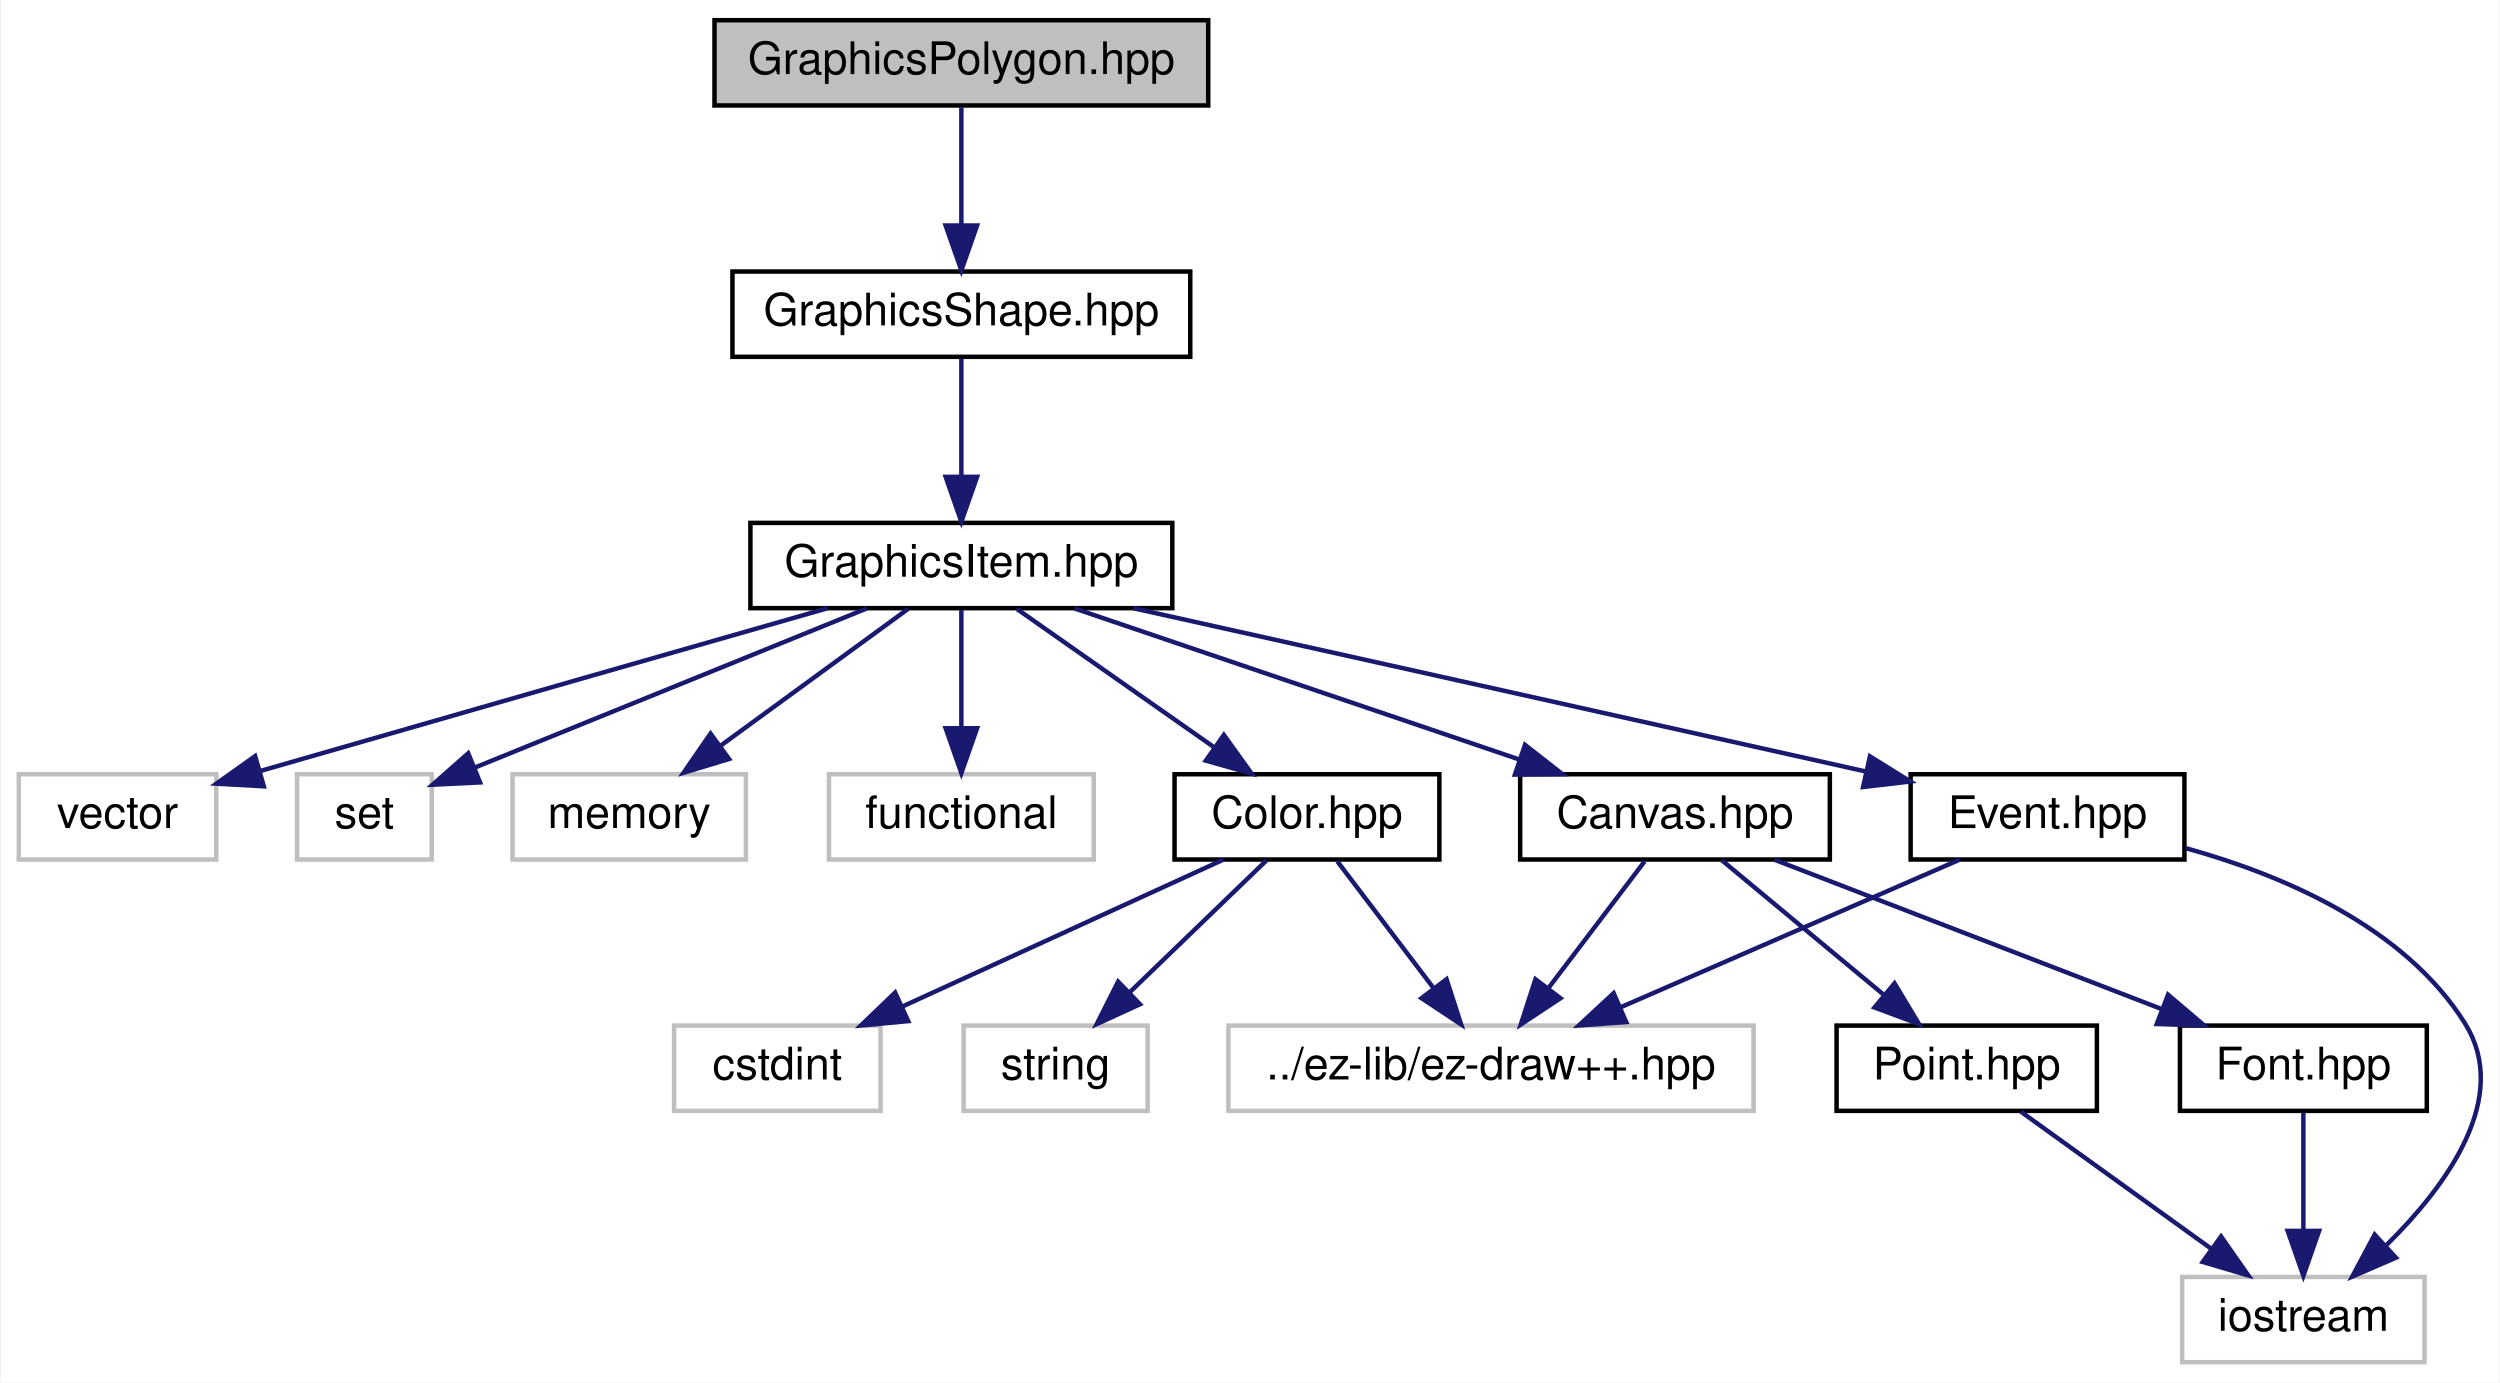
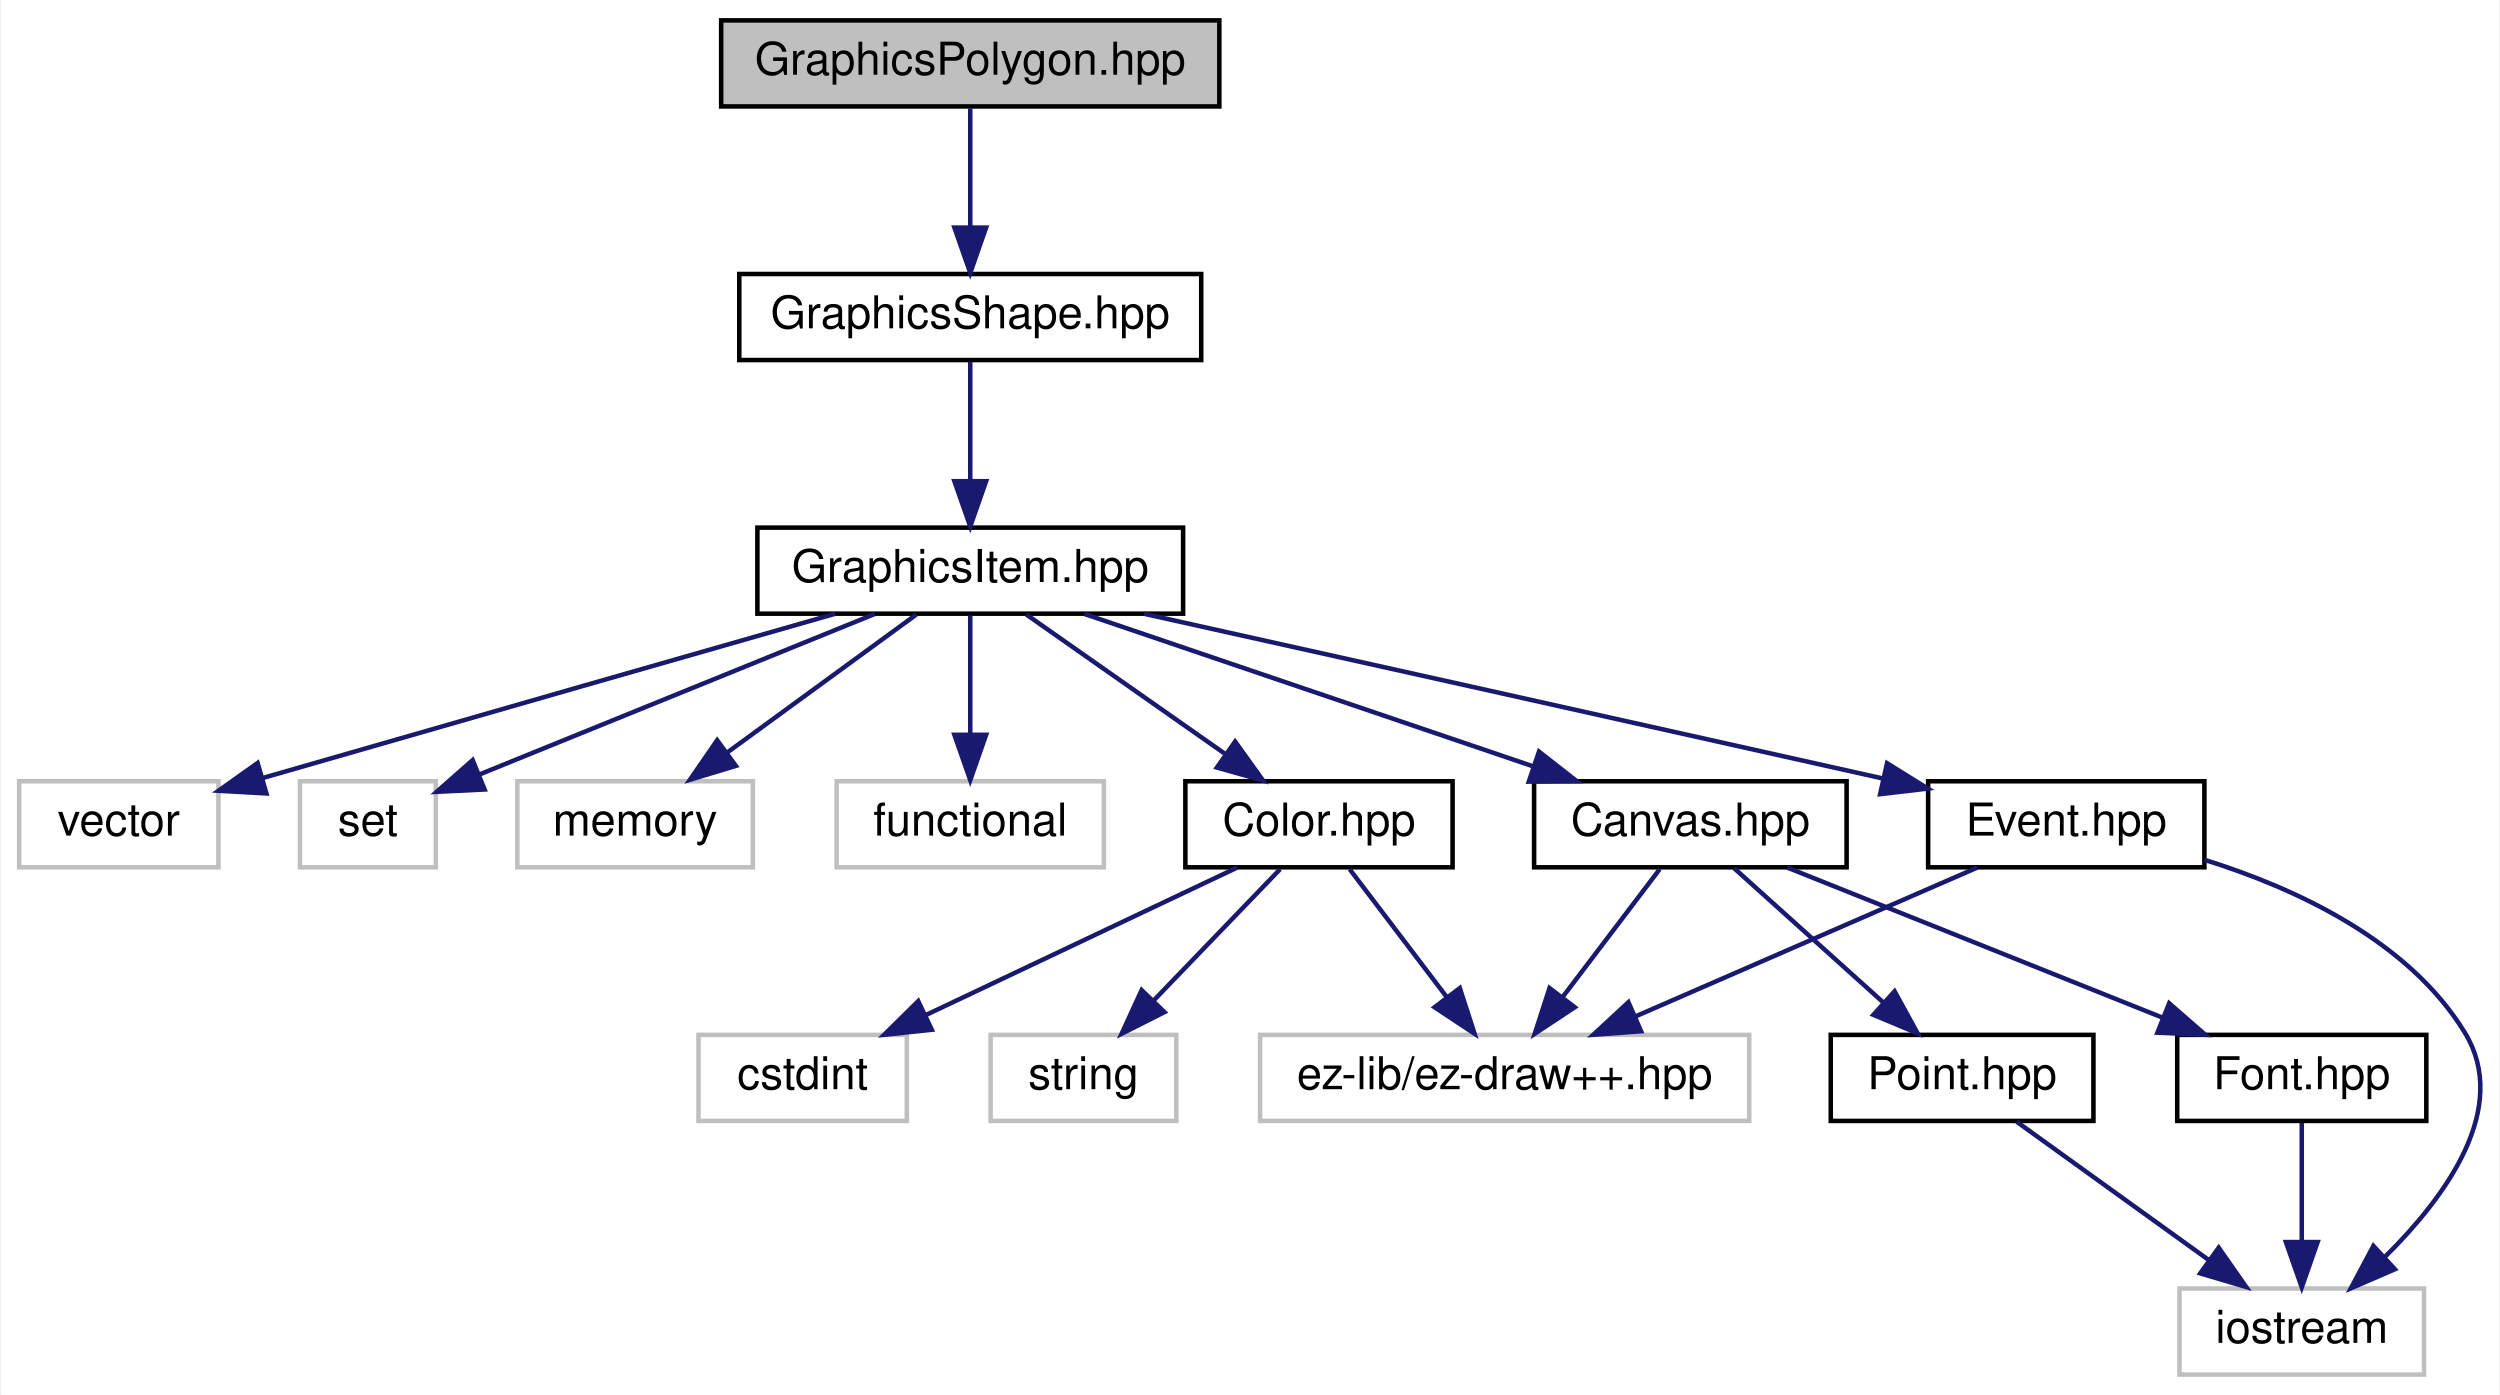
- <svg xmlns="http://www.w3.org/2000/svg" xmlns:xlink="http://www.w3.org/1999/xlink" width="557pt" height="308pt" viewBox="0.00 0.00 556.62 308.00">
+ <svg xmlns="http://www.w3.org/2000/svg" xmlns:xlink="http://www.w3.org/1999/xlink" width="552pt" height="308pt" viewBox="0.00 0.00 551.54 308.00">
  <g id="graph0" class="graph" transform="scale(1 1) rotate(0) translate(4 304)">
-     <polygon fill="white" stroke="none" points="-4,4 -4,-304 552.621,-304 552.621,4 -4,4" />
+     <polygon fill="white" stroke="none" points="-4,4 -4,-304 547.543,-304 547.543,4 -4,4" />
    <g id="node1" class="node">
      <polygon fill="#bfbfbf" stroke="black" points="155,-280.5 155,-299.5 265,-299.5 265,-280.5 155,-280.5" />
      <text text-anchor="middle" x="210" y="-287.5" font-family="Helvetica,sans-Serif" font-size="10.00">GraphicsPolygon.hpp</text>
    </g>
    <g id="node2" class="node">
      <g id="a_node2">
        <a xlink:href="_graphics_shape_8hpp.html" target="_top" xlink:title="Classe GraphicsShape. ">
          <polygon fill="white" stroke="black" points="159,-224.5 159,-243.5 261,-243.5 261,-224.5 159,-224.5" />
          <text text-anchor="middle" x="210" y="-231.5" font-family="Helvetica,sans-Serif" font-size="10.00">GraphicsShape.hpp</text>
        </a>
      </g>
    </g>
    <g id="edge1" class="edge">
      <path fill="none" stroke="midnightblue" d="M210,-280.083C210,-273.006 210,-262.861 210,-253.986" />
      <polygon fill="midnightblue" stroke="midnightblue" points="213.5,-253.751 210,-243.751 206.5,-253.751 213.5,-253.751" />
    </g>
    <g id="node3" class="node">
      <g id="a_node3">
        <a xlink:href="_graphics_item_8hpp.html" target="_top" xlink:title="Classe GraphicsItem. ">
          <polygon fill="white" stroke="black" points="163,-168.5 163,-187.5 257,-187.5 257,-168.5 163,-168.5" />
          <text text-anchor="middle" x="210" y="-175.5" font-family="Helvetica,sans-Serif" font-size="10.00">GraphicsItem.hpp</text>
        </a>
      </g>
    </g>
    <g id="edge2" class="edge">
      <path fill="none" stroke="midnightblue" d="M210,-224.083C210,-217.006 210,-206.861 210,-197.986" />
      <polygon fill="midnightblue" stroke="midnightblue" points="213.5,-197.751 210,-187.751 206.5,-197.751 213.5,-197.751" />
    </g>
    <g id="node4" class="node">
      <polygon fill="white" stroke="#bfbfbf" points="0,-112.5 0,-131.5 44,-131.5 44,-112.5 0,-112.5" />
      <text text-anchor="middle" x="22" y="-119.5" font-family="Helvetica,sans-Serif" font-size="10.00">vector</text>
    </g>
    <g id="edge3" class="edge">
      <path fill="none" stroke="midnightblue" d="M180.185,-168.487C150.511,-160.007 103.414,-146.529 53.661,-132.184" />
      <polygon fill="midnightblue" stroke="midnightblue" points="54.591,-128.81 44.013,-129.401 52.651,-135.535 54.591,-128.81" />
    </g>
    <g id="node5" class="node">
      <polygon fill="white" stroke="#bfbfbf" points="62,-112.5 62,-131.5 92,-131.5 92,-112.5 62,-112.5" />
      <text text-anchor="middle" x="77" y="-119.5" font-family="Helvetica,sans-Serif" font-size="10.00">set</text>
    </g>
    <g id="edge4" class="edge">
      <path fill="none" stroke="midnightblue" d="M188.926,-168.444C165.235,-158.825 126.81,-143.224 101.721,-133.037" />
      <polygon fill="midnightblue" stroke="midnightblue" points="102.766,-129.684 92.184,-129.165 100.133,-136.17 102.766,-129.684" />
    </g>
    <g id="node6" class="node">
      <polygon fill="white" stroke="#bfbfbf" points="110,-112.5 110,-131.5 162,-131.5 162,-112.5 110,-112.5" />
      <text text-anchor="middle" x="136" y="-119.5" font-family="Helvetica,sans-Serif" font-size="10.00">memory</text>
    </g>
    <g id="edge5" class="edge">
      <path fill="none" stroke="midnightblue" d="M198.111,-168.324C186.85,-160.107 169.713,-147.602 156.291,-137.807" />
      <polygon fill="midnightblue" stroke="midnightblue" points="158.247,-134.901 148.106,-131.834 154.12,-140.556 158.247,-134.901" />
    </g>
    <g id="node7" class="node">
      <polygon fill="white" stroke="#bfbfbf" points="180.5,-112.5 180.5,-131.5 239.5,-131.5 239.5,-112.5 180.5,-112.5" />
      <text text-anchor="middle" x="210" y="-119.5" font-family="Helvetica,sans-Serif" font-size="10.00">functional</text>
    </g>
    <g id="edge6" class="edge">
      <path fill="none" stroke="midnightblue" d="M210,-168.083C210,-161.006 210,-150.861 210,-141.986" />
      <polygon fill="midnightblue" stroke="midnightblue" points="213.5,-141.751 210,-131.751 206.5,-141.751 213.5,-141.751" />
    </g>
    <g id="node8" class="node">
      <g id="a_node8">
        <a xlink:href="_color_8hpp.html" target="_top" xlink:title="Classe Color. ">
          <polygon fill="white" stroke="black" points="257.5,-112.5 257.5,-131.5 316.5,-131.5 316.5,-112.5 257.5,-112.5" />
          <text text-anchor="middle" x="287" y="-119.5" font-family="Helvetica,sans-Serif" font-size="10.00">Color.hpp</text>
        </a>
      </g>
    </g>
    <g id="edge7" class="edge">
      <path fill="none" stroke="midnightblue" d="M222.371,-168.324C234.158,-160.058 252.132,-147.453 266.136,-137.632" />
      <polygon fill="midnightblue" stroke="midnightblue" points="268.482,-140.262 274.659,-131.655 264.462,-134.531 268.482,-140.262" />
    </g>
    <g id="node12" class="node">
      <g id="a_node12">
        <a xlink:href="_canvas_8hpp.html" target="_top" xlink:title="Canvas.hpp">
          <polygon fill="white" stroke="black" points="334.5,-112.5 334.5,-131.5 403.5,-131.5 403.5,-112.5 334.5,-112.5" />
          <text text-anchor="middle" x="369" y="-119.5" font-family="Helvetica,sans-Serif" font-size="10.00">Canvas.hpp</text>
        </a>
      </g>
    </g>
    <g id="edge11" class="edge">
      <path fill="none" stroke="midnightblue" d="M235.194,-168.444C261.943,-159.359 304.403,-144.939 334.305,-134.783" />
      <polygon fill="midnightblue" stroke="midnightblue" points="335.581,-138.046 343.924,-131.516 333.329,-131.418 335.581,-138.046" />
    </g>
    <g id="node16" class="node">
      <g id="a_node16">
        <a xlink:href="_event_8hpp.html" target="_top" xlink:title="Classe Event. ">
          <polygon fill="white" stroke="black" points="421.5,-112.5 421.5,-131.5 482.5,-131.5 482.5,-112.5 421.5,-112.5" />
          <text text-anchor="middle" x="452" y="-119.5" font-family="Helvetica,sans-Serif" font-size="10.00">Event.hpp</text>
        </a>
      </g>
    </g>
    <g id="edge17" class="edge">
      <path fill="none" stroke="midnightblue" d="M248.354,-168.481C286.927,-159.908 348.384,-146.233 411.317,-132.149" />
      <polygon fill="midnightblue" stroke="midnightblue" points="412.433,-135.486 421.427,-129.886 410.904,-128.655 412.433,-135.486" />
    </g>
    <g id="node9" class="node">
-       <polygon fill="white" stroke="#bfbfbf" points="146,-56.5 146,-75.5 192,-75.5 192,-56.5 146,-56.5" />
-       <text text-anchor="middle" x="169" y="-63.5" font-family="Helvetica,sans-Serif" font-size="10.00">cstdint</text>
+       <polygon fill="white" stroke="#bfbfbf" points="150,-56.5 150,-75.5 196,-75.5 196,-56.5 150,-56.5" />
+       <text text-anchor="middle" x="173" y="-63.5" font-family="Helvetica,sans-Serif" font-size="10.00">cstdint</text>
    </g>
    <g id="edge8" class="edge">
-       <path fill="none" stroke="midnightblue" d="M268.303,-112.444C249.056,-103.636 218.848,-89.812 196.8,-79.722" />
-       <polygon fill="midnightblue" stroke="midnightblue" points="198.16,-76.495 187.61,-75.516 195.247,-82.86 198.16,-76.495" />
+       <path fill="none" stroke="midnightblue" d="M268.936,-112.444C250.425,-103.675 221.419,-89.936 200.145,-79.858" />
+       <polygon fill="midnightblue" stroke="midnightblue" points="201.515,-76.634 190.979,-75.516 198.518,-82.96 201.515,-76.634" />
    </g>
    <g id="node10" class="node">
-       <polygon fill="white" stroke="#bfbfbf" points="210.5,-56.5 210.5,-75.5 251.5,-75.5 251.5,-56.5 210.5,-56.5" />
-       <text text-anchor="middle" x="231" y="-63.5" font-family="Helvetica,sans-Serif" font-size="10.00">string</text>
+       <polygon fill="white" stroke="#bfbfbf" points="214.5,-56.5 214.5,-75.5 255.5,-75.5 255.5,-56.5 214.5,-56.5" />
+       <text text-anchor="middle" x="235" y="-63.5" font-family="Helvetica,sans-Serif" font-size="10.00">string</text>
    </g>
    <g id="edge9" class="edge">
-       <path fill="none" stroke="midnightblue" d="M278.003,-112.324C269.806,-104.42 257.494,-92.548 247.528,-82.938" />
-       <polygon fill="midnightblue" stroke="midnightblue" points="249.789,-80.256 240.161,-75.834 244.93,-85.295 249.789,-80.256" />
+       <path fill="none" stroke="midnightblue" d="M278.413,-112.083C270.841,-104.22 259.622,-92.569 250.486,-83.081" />
+       <polygon fill="midnightblue" stroke="midnightblue" points="252.885,-80.527 243.427,-75.751 247.842,-85.382 252.885,-80.527" />
    </g>
    <g id="node11" class="node">
-       <polygon fill="white" stroke="#bfbfbf" points="269.5,-56.5 269.5,-75.5 386.5,-75.5 386.5,-56.5 269.5,-56.5" />
-       <text text-anchor="middle" x="328" y="-63.5" font-family="Helvetica,sans-Serif" font-size="10.00">../ez-lib/ez-draw++.hpp</text>
+       <polygon fill="white" stroke="#bfbfbf" points="274,-56.5 274,-75.5 382,-75.5 382,-56.5 274,-56.5" />
+       <text text-anchor="middle" x="328" y="-63.5" font-family="Helvetica,sans-Serif" font-size="10.00">ez-lib/ez-draw++.hpp</text>
    </g>
    <g id="edge10" class="edge">
      <path fill="none" stroke="midnightblue" d="M293.77,-112.083C299.562,-104.455 308.058,-93.264 315.138,-83.941" />
      <polygon fill="midnightblue" stroke="midnightblue" points="318.096,-85.832 321.356,-75.751 312.521,-81.599 318.096,-85.832" />
    </g>
    <g id="edge12" class="edge">
      <path fill="none" stroke="midnightblue" d="M362.23,-112.083C356.438,-104.455 347.942,-93.264 340.862,-83.941" />
      <polygon fill="midnightblue" stroke="midnightblue" points="343.479,-81.599 334.644,-75.751 337.904,-85.832 343.479,-81.599" />
    </g>
    <g id="node13" class="node">
      <g id="a_node13">
        <a xlink:href="_point_8hpp.html" target="_top" xlink:title="Classe point. ">
-           <polygon fill="white" stroke="black" points="405,-56.5 405,-75.5 463,-75.5 463,-56.5 405,-56.5" />
-           <text text-anchor="middle" x="434" y="-63.5" font-family="Helvetica,sans-Serif" font-size="10.00">Point.hpp</text>
+           <polygon fill="white" stroke="black" points="400,-56.5 400,-75.5 458,-75.5 458,-56.5 400,-56.5" />
+           <text text-anchor="middle" x="429" y="-63.5" font-family="Helvetica,sans-Serif" font-size="10.00">Point.hpp</text>
        </a>
      </g>
    </g>
    <g id="edge13" class="edge">
-       <path fill="none" stroke="midnightblue" d="M379.443,-112.324C389.146,-104.263 403.815,-92.076 415.5,-82.37" />
-       <polygon fill="midnightblue" stroke="midnightblue" points="417.911,-84.916 423.367,-75.834 413.438,-79.532 417.911,-84.916" />
+       <path fill="none" stroke="midnightblue" d="M378.64,-112.324C387.51,-104.341 400.875,-92.313 411.608,-82.653" />
+       <polygon fill="midnightblue" stroke="midnightblue" points="414.093,-85.125 419.185,-75.834 409.41,-79.922 414.093,-85.125" />
    </g>
    <g id="node15" class="node">
      <g id="a_node15">
        <a xlink:href="_font_8hpp.html" target="_top" xlink:title="Font.hpp">
-           <polygon fill="white" stroke="black" points="481.5,-56.5 481.5,-75.5 536.5,-75.5 536.5,-56.5 481.5,-56.5" />
-           <text text-anchor="middle" x="509" y="-63.5" font-family="Helvetica,sans-Serif" font-size="10.00">Font.hpp</text>
+           <polygon fill="white" stroke="black" points="476.5,-56.5 476.5,-75.5 531.5,-75.5 531.5,-56.5 476.5,-56.5" />
+           <text text-anchor="middle" x="504" y="-63.5" font-family="Helvetica,sans-Serif" font-size="10.00">Font.hpp</text>
        </a>
      </g>
    </g>
    <g id="edge15" class="edge">
-       <path fill="none" stroke="midnightblue" d="M391.183,-112.444C414.428,-103.478 451.149,-89.314 477.415,-79.183" />
-       <polygon fill="midnightblue" stroke="midnightblue" points="478.85,-82.381 486.92,-75.516 476.331,-75.85 478.85,-82.381" />
+       <path fill="none" stroke="midnightblue" d="M390.391,-112.444C412.707,-103.517 447.903,-89.439 473.208,-79.317" />
+       <polygon fill="midnightblue" stroke="midnightblue" points="474.724,-82.48 482.709,-75.516 472.124,-75.981 474.724,-82.48" />
    </g>
    <g id="node14" class="node">
-       <polygon fill="white" stroke="#bfbfbf" points="482,-0.5 482,-19.5 536,-19.5 536,-0.5 482,-0.5" />
-       <text text-anchor="middle" x="509" y="-7.5" font-family="Helvetica,sans-Serif" font-size="10.00">iostream</text>
+       <polygon fill="white" stroke="#bfbfbf" points="477,-0.5 477,-19.5 531,-19.5 531,-0.5 477,-0.5" />
+       <text text-anchor="middle" x="504" y="-7.5" font-family="Helvetica,sans-Serif" font-size="10.00">iostream</text>
    </g>
    <g id="edge14" class="edge">
-       <path fill="none" stroke="midnightblue" d="M446.05,-56.324C457.463,-48.107 474.831,-35.602 488.435,-25.807" />
-       <polygon fill="midnightblue" stroke="midnightblue" points="490.66,-28.517 496.731,-19.834 486.57,-22.837 490.66,-28.517" />
+       <path fill="none" stroke="midnightblue" d="M441.05,-56.324C452.463,-48.107 469.831,-35.602 483.435,-25.807" />
+       <polygon fill="midnightblue" stroke="midnightblue" points="485.66,-28.517 491.731,-19.834 481.57,-22.837 485.66,-28.517" />
    </g>
    <g id="edge16" class="edge">
-       <path fill="none" stroke="midnightblue" d="M509,-56.083C509,-49.006 509,-38.861 509,-29.986" />
-       <polygon fill="midnightblue" stroke="midnightblue" points="512.5,-29.751 509,-19.751 505.5,-29.751 512.5,-29.751" />
+       <path fill="none" stroke="midnightblue" d="M504,-56.083C504,-49.006 504,-38.861 504,-29.986" />
+       <polygon fill="midnightblue" stroke="midnightblue" points="507.5,-29.751 504,-19.751 500.5,-29.751 507.5,-29.751" />
    </g>
    <g id="edge19" class="edge">
      <path fill="none" stroke="midnightblue" d="M432.352,-112.444C412.035,-103.596 380.097,-89.688 356.902,-79.587" />
      <polygon fill="midnightblue" stroke="midnightblue" points="358.122,-76.3 347.556,-75.516 355.327,-82.718 358.122,-76.3" />
    </g>
    <g id="edge18" class="edge">
-       <path fill="none" stroke="midnightblue" d="M482.852,-115.014C504.335,-109.064 531.469,-97.579 545,-76 555.312,-59.555 541.065,-39.986 527.566,-26.647" />
-       <polygon fill="midnightblue" stroke="midnightblue" points="529.623,-23.783 519.896,-19.583 524.881,-28.932 529.623,-23.783" />
+       <path fill="none" stroke="midnightblue" d="M482.542,-114.143C502.678,-107.864 527.552,-96.346 540,-76 550.13,-59.443 535.915,-39.893 522.473,-26.589" />
+       <polygon fill="midnightblue" stroke="midnightblue" points="524.562,-23.755 514.839,-19.548 519.817,-28.9 524.562,-23.755" />
    </g>
  </g>
</svg>
